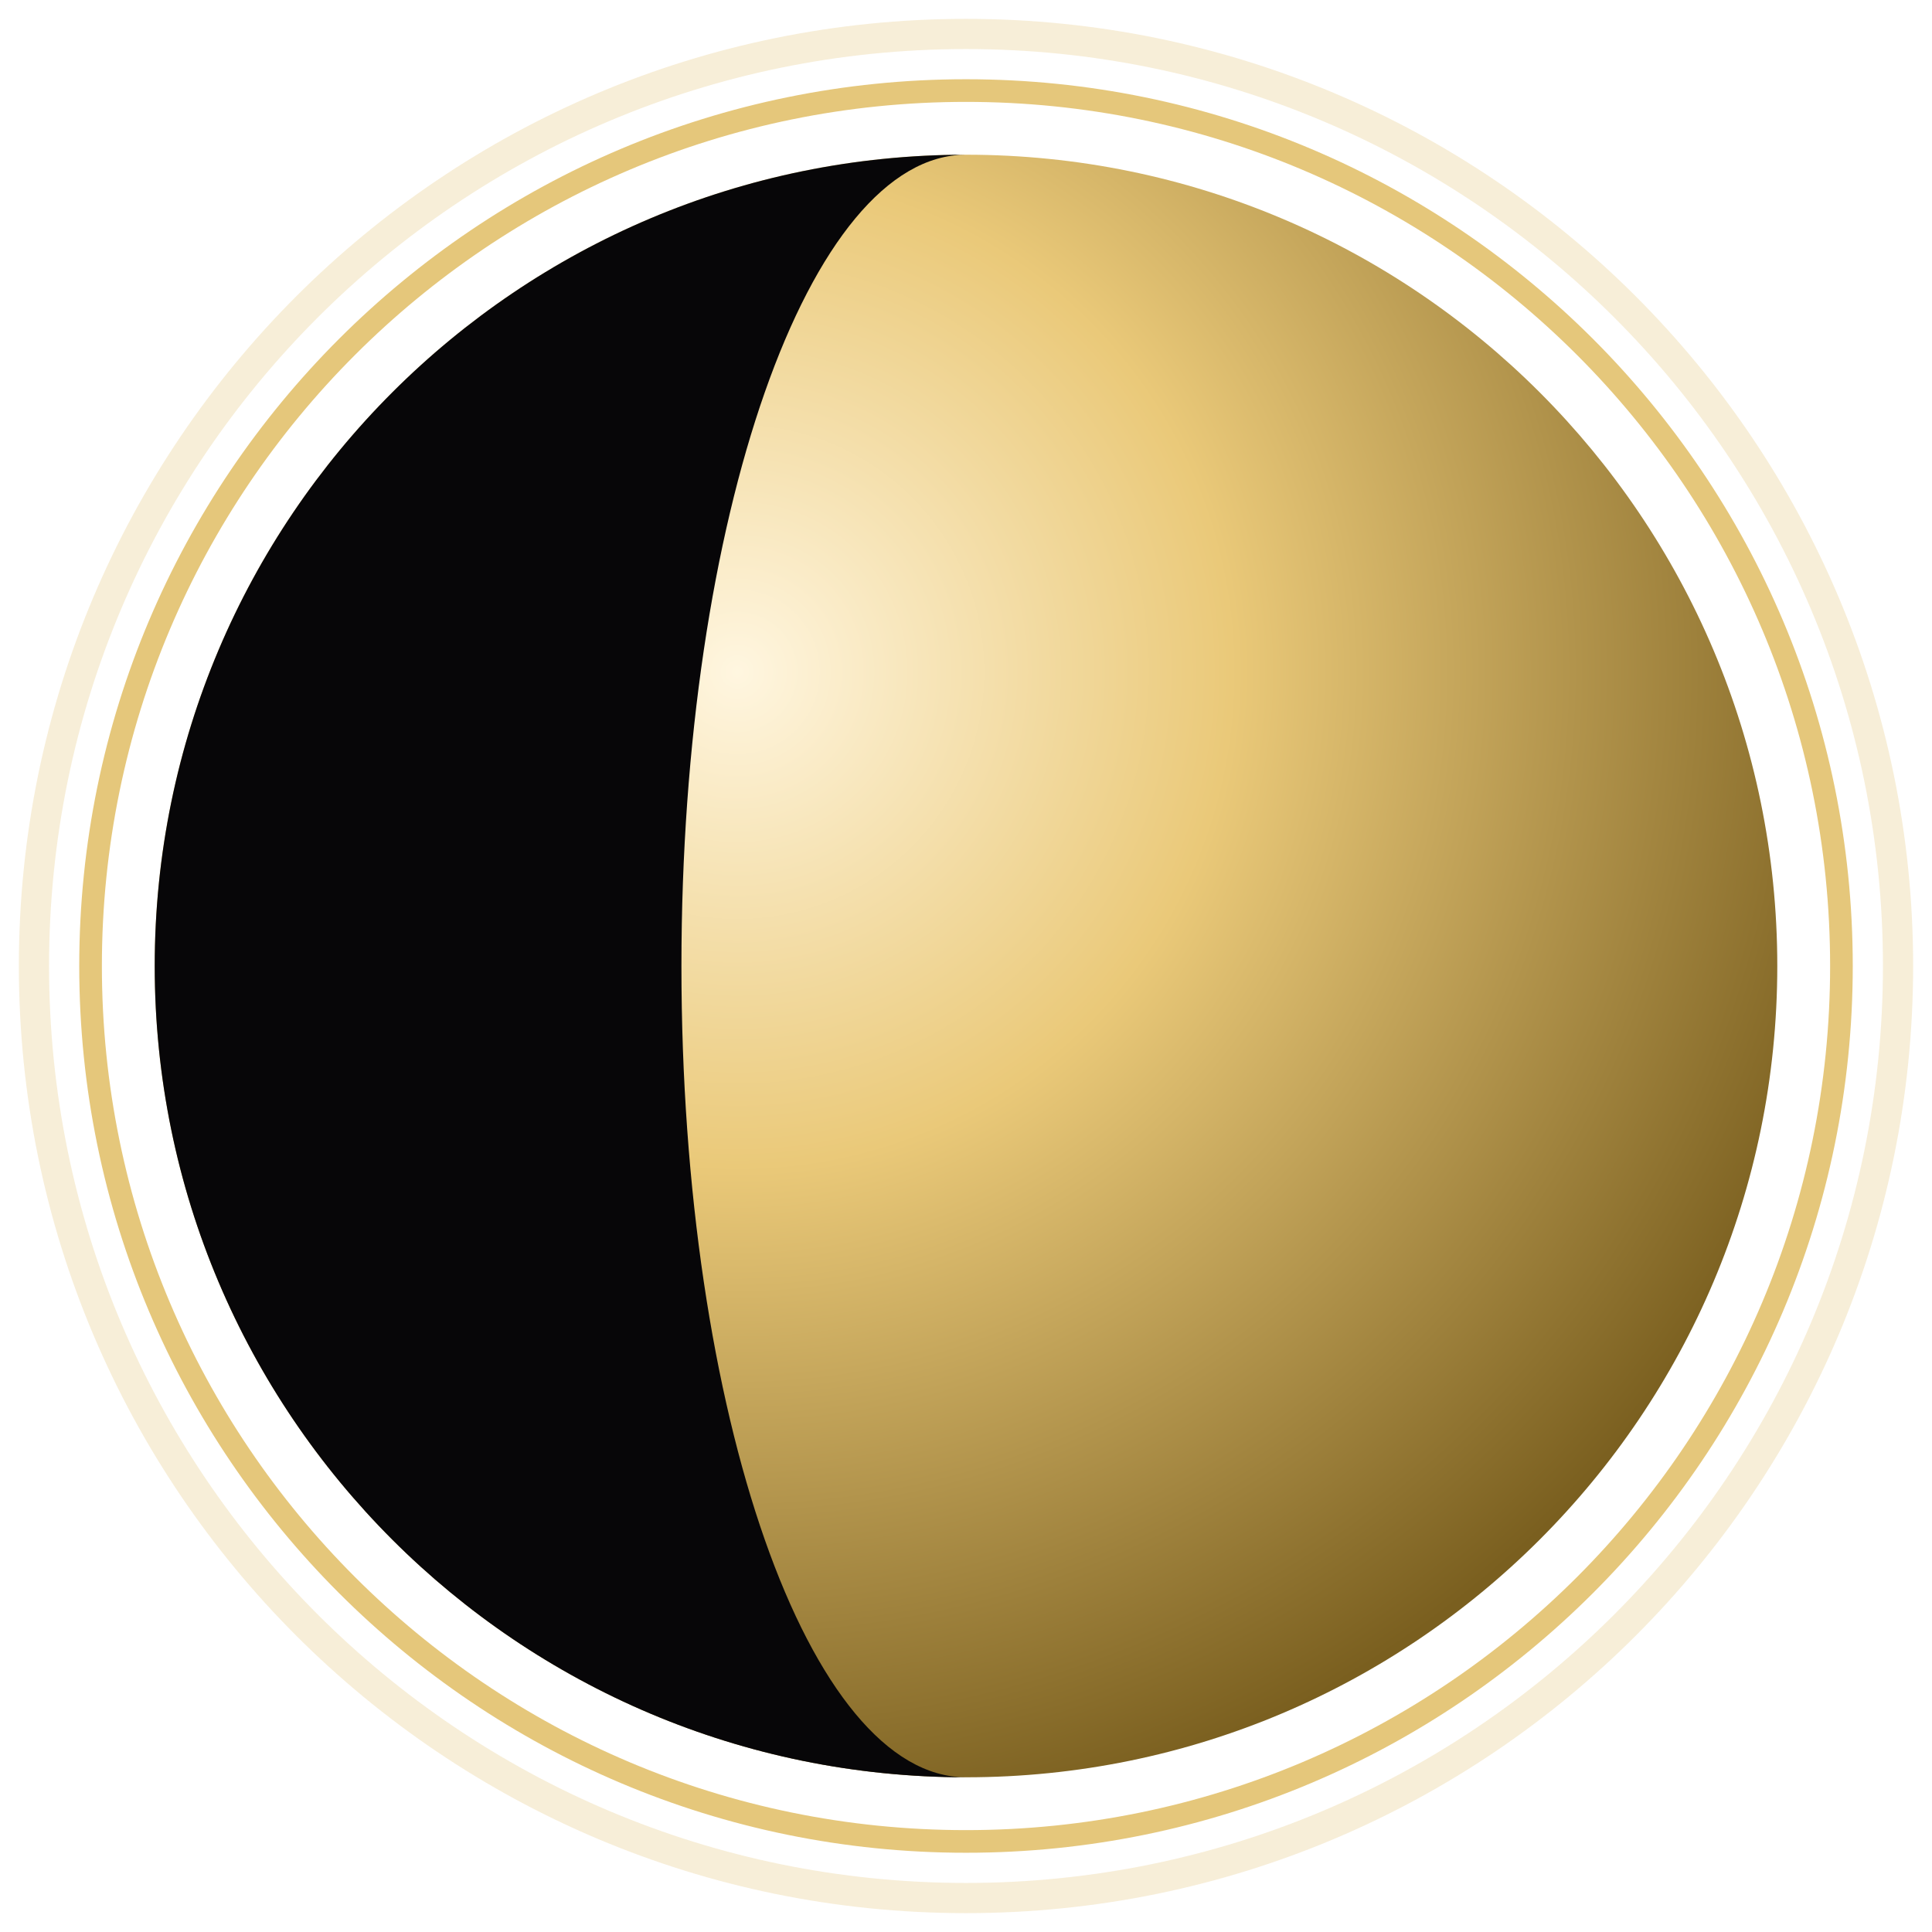
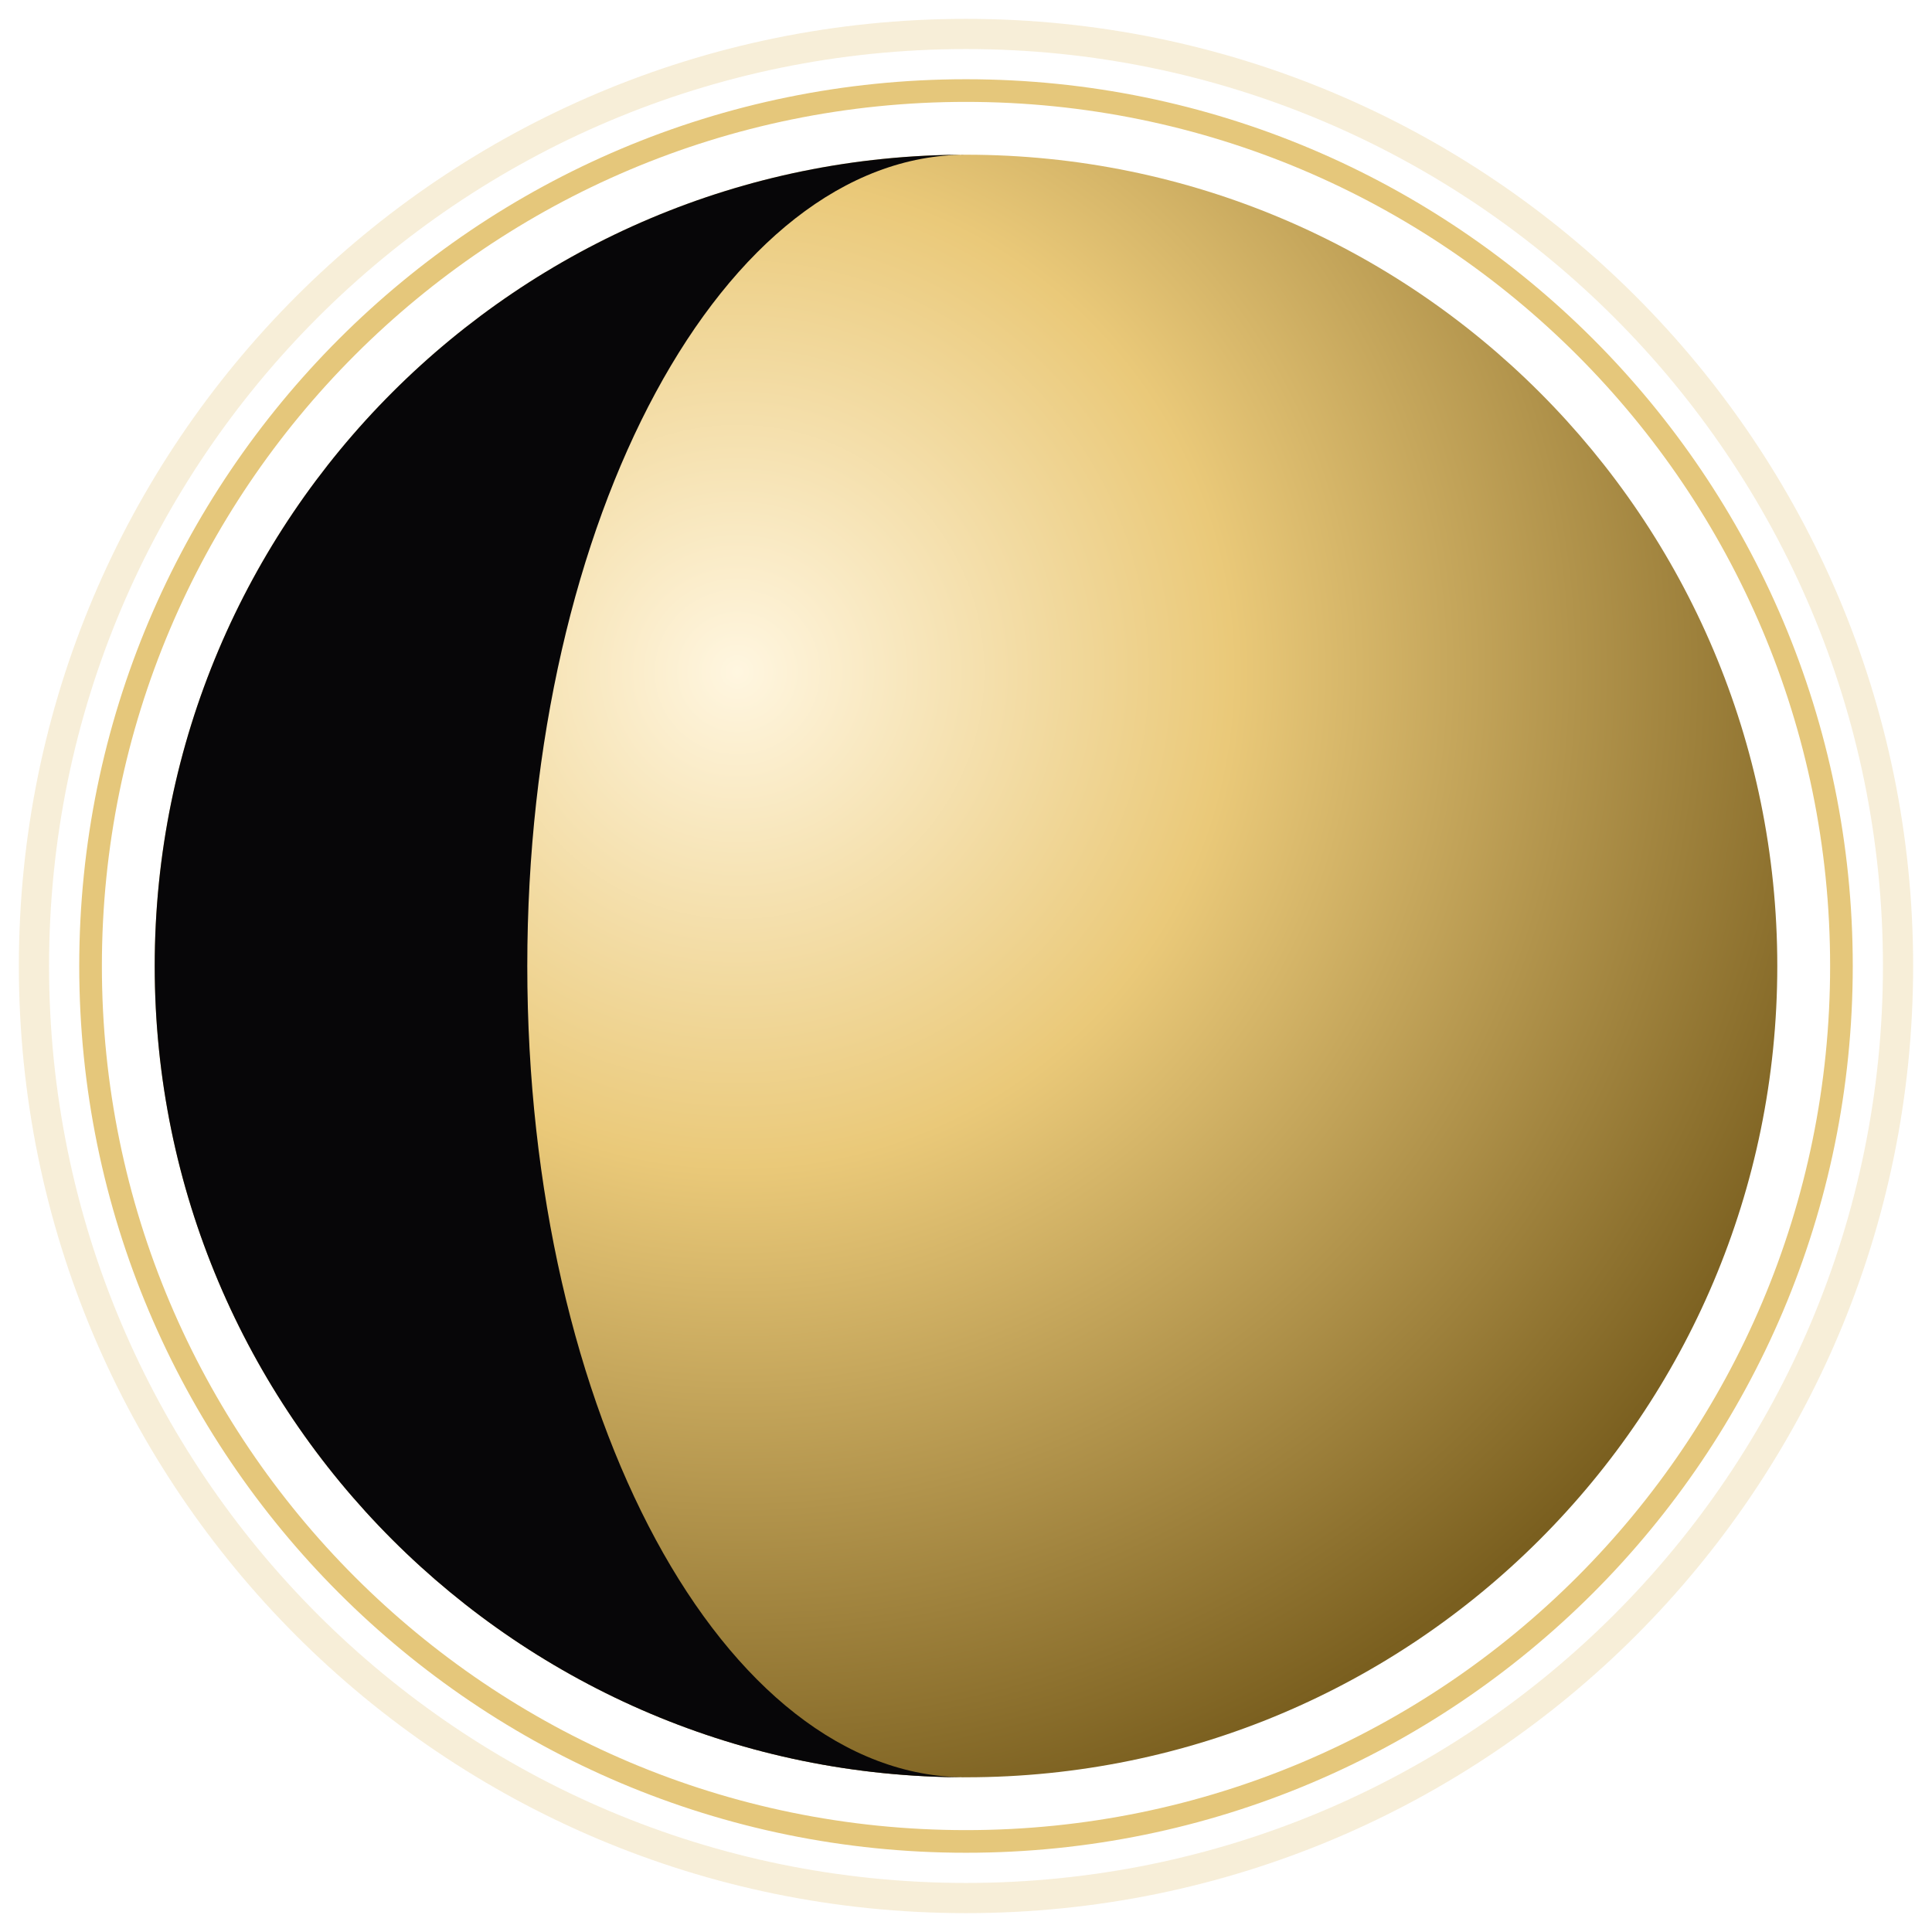
<svg xmlns="http://www.w3.org/2000/svg" viewBox="0 0 512 512" width="512" height="512">
  <defs>
    <radialGradient id="moonGold" cx="36%" cy="32%" r="72%">
      <stop offset="0%" stop-color="#FFF6E0" />
      <stop offset="42%" stop-color="#EAC979" />
      <stop offset="100%" stop-color="#7A5F1F" />
    </radialGradient>
  </defs>
  <circle cx="256" cy="256" r="215" fill="url(#moonGold)" />
-   <path d="M 256 41 A 215 215 0 0 0 256 471 A 75.414 215 0 0 1 256 41 Z" fill="#070608" fill-opacity="1.0" />
+   <path d="M 256 41 A 215 215 0 0 0 256 471 A 116.263 215 0 0 1 256 41 Z" fill="#070608" fill-opacity="1.0" />
  <circle cx="256" cy="256" r="247" fill="none" stroke="#E5C77B" stroke-opacity="0.3" stroke-width="8.0" />
  <circle cx="256" cy="256" r="232" fill="none" stroke="#E5C77B" stroke-opacity="1.0" stroke-width="6.0" />
</svg>
